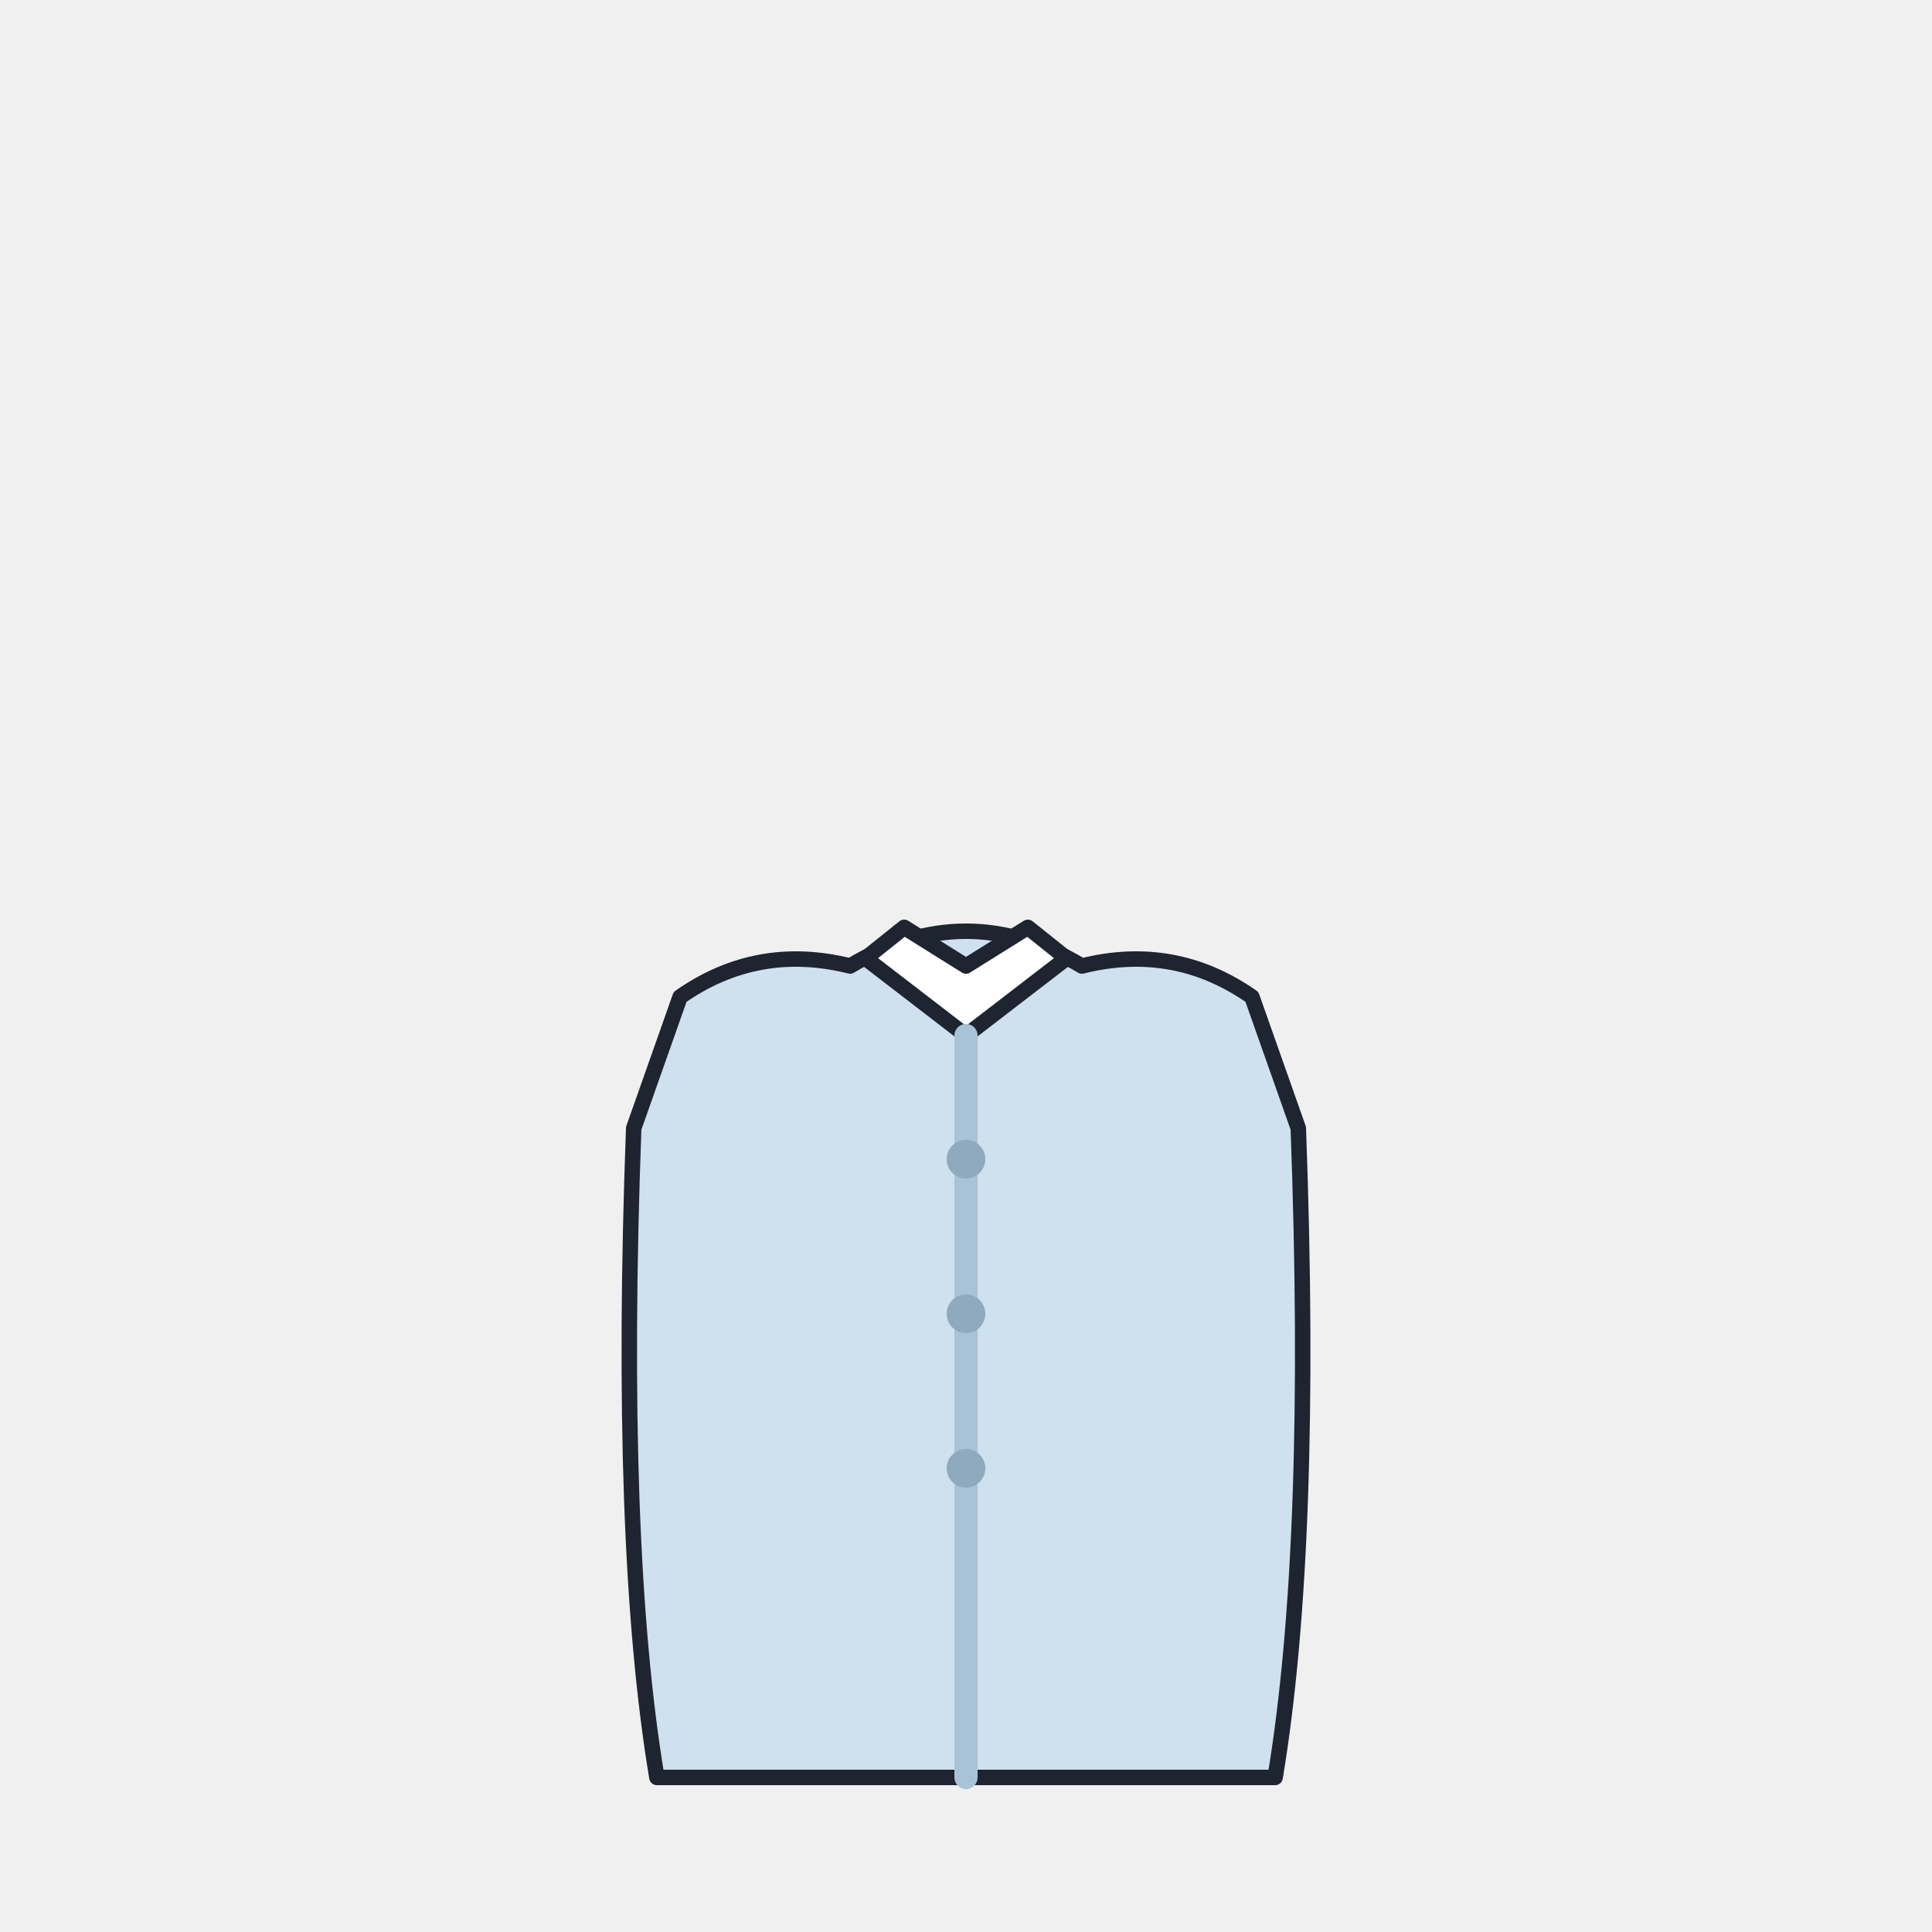
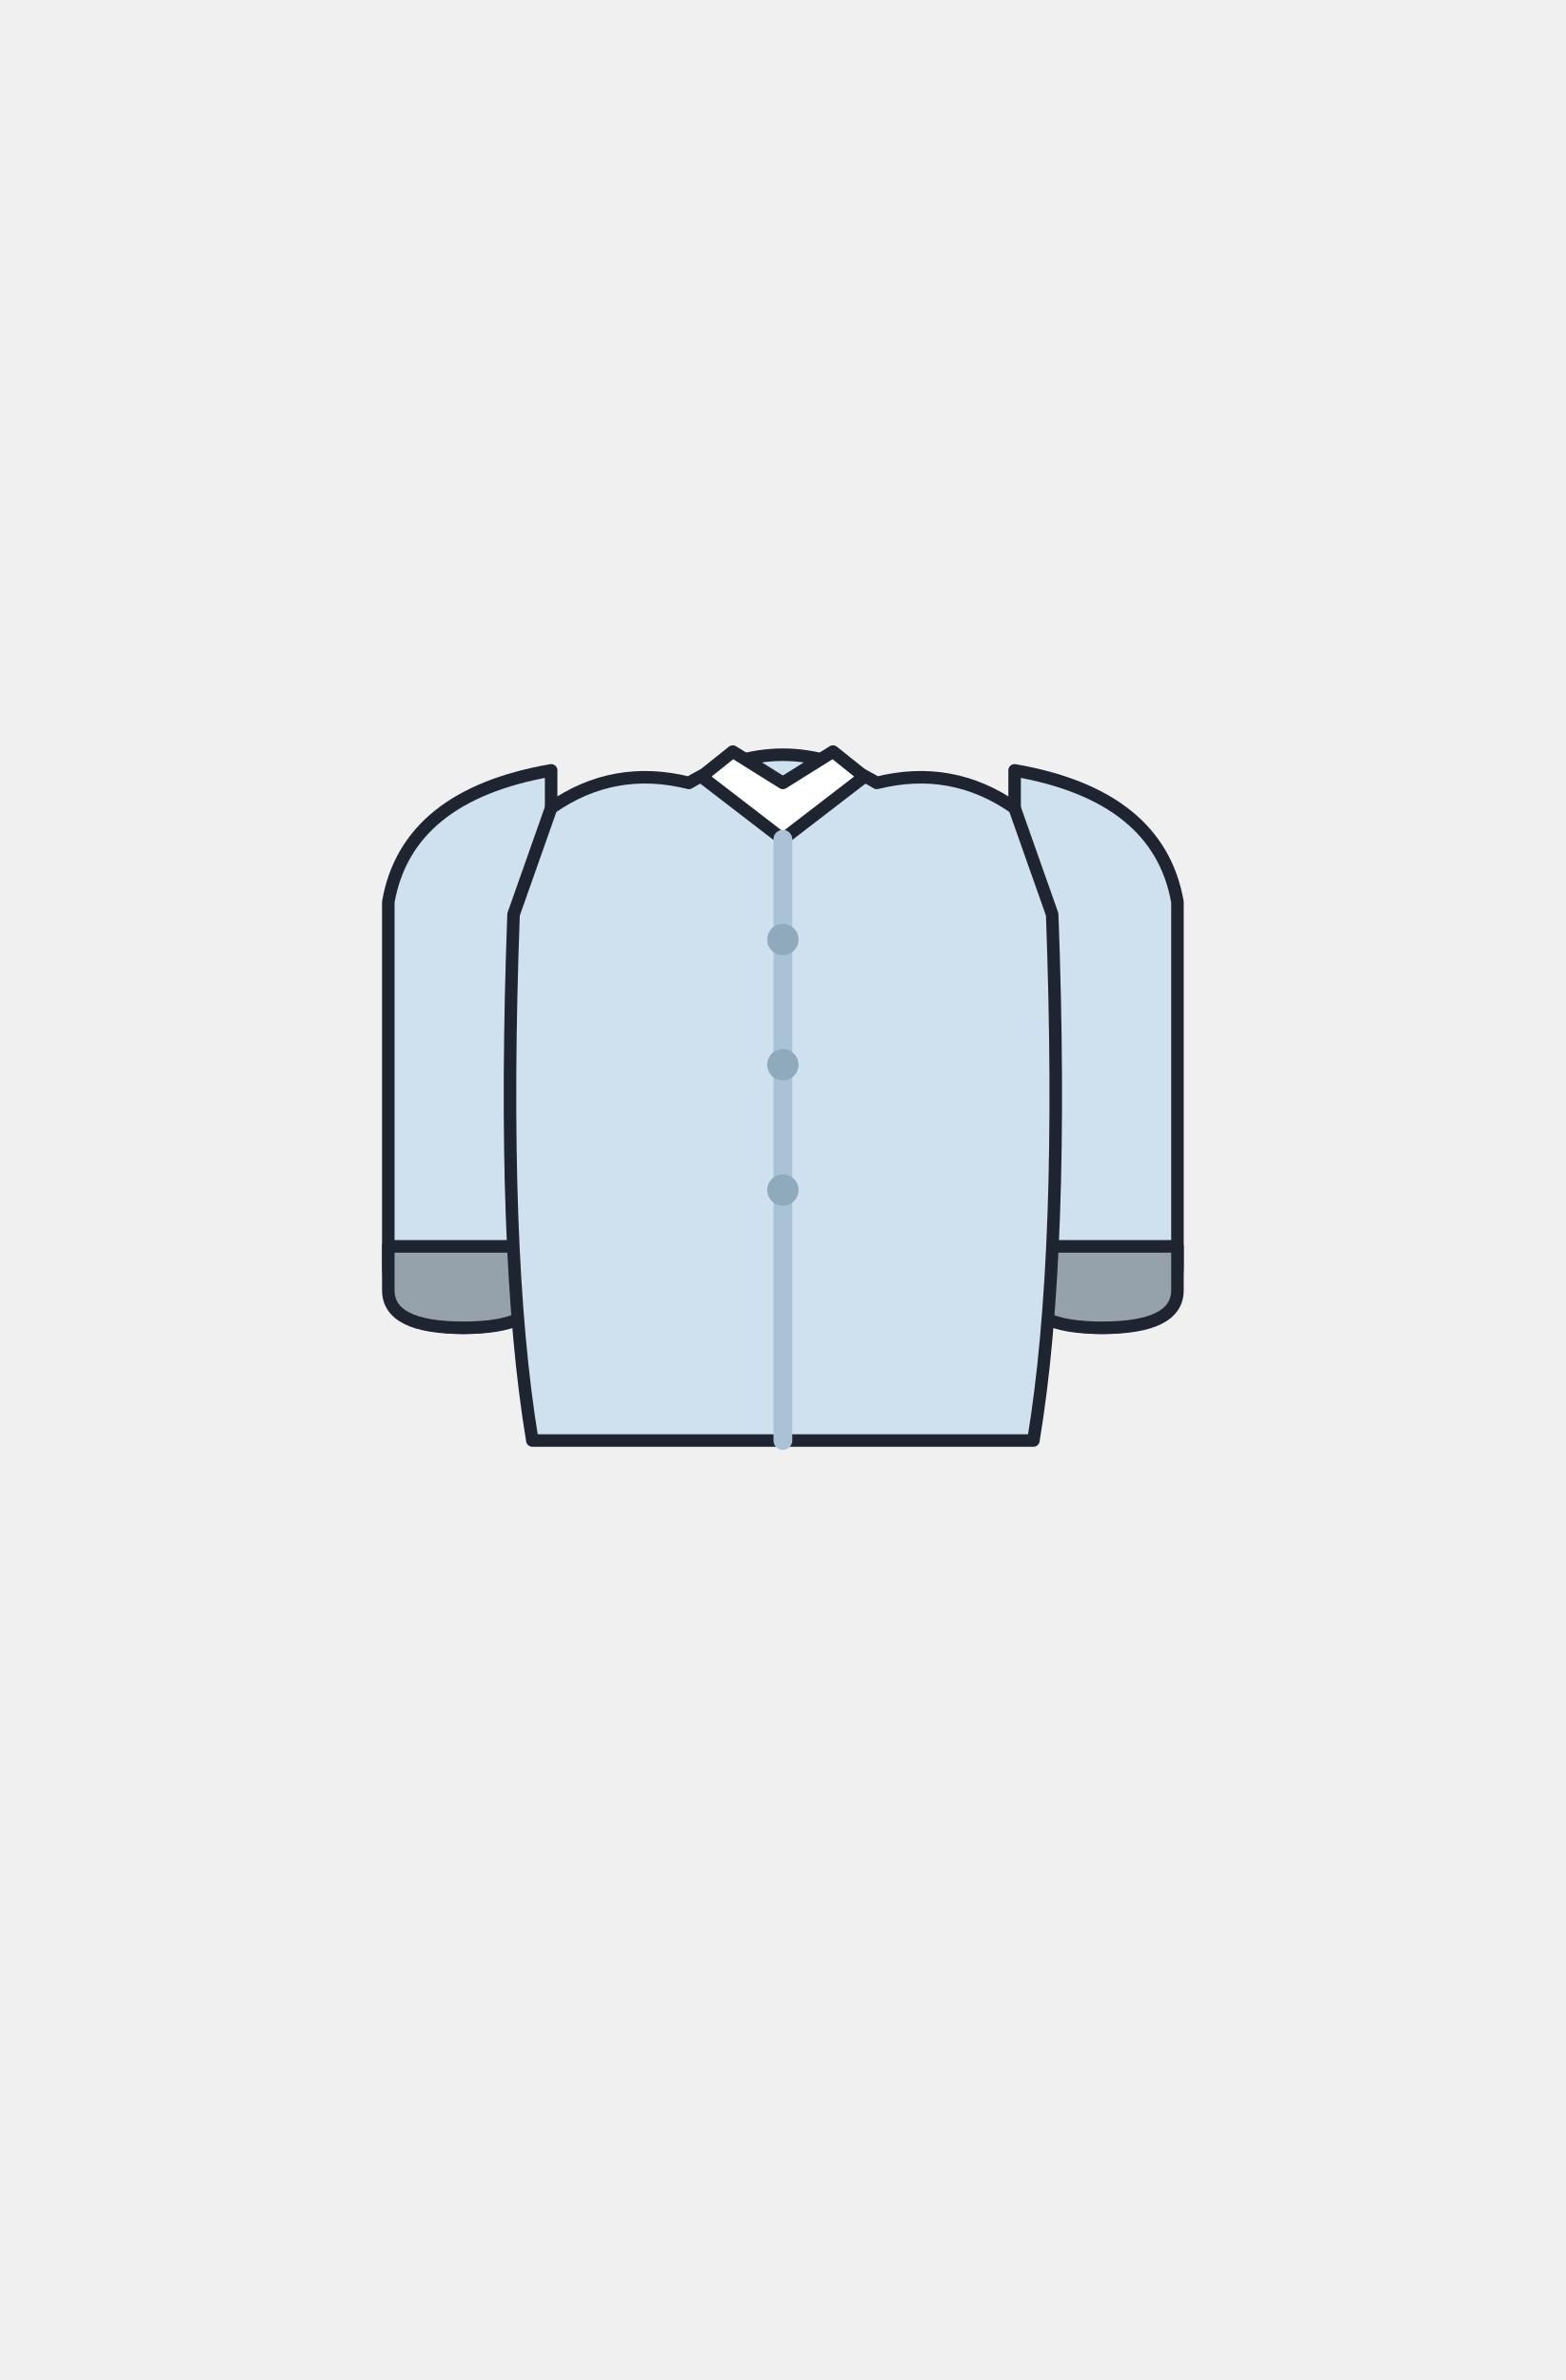
- <svg xmlns="http://www.w3.org/2000/svg" viewBox="0 0 500 500" width="500" height="500">
+ <svg xmlns="http://www.w3.org/2000/svg" viewBox="0 0 500 760" width="500" height="760">
  <defs>
    <linearGradient id="skinGrad" x1="0" y1="0" x2="0" y2="1">
      <stop offset="0" stop-color="#969696" />
      <stop offset="1" stop-color="#767676" />
    </linearGradient>
    <linearGradient id="hairGrad" x1="0" y1="0" x2="0" y2="1">
      <stop offset="0" stop-color="#5c5c5c" />
      <stop offset="1" stop-color="#3c3c3c" />
    </linearGradient>
    <linearGradient id="wallGrad" x1="0" y1="0" x2="0" y2="1">
      <stop offset="0" stop-color="#a6abb5" />
      <stop offset="1" stop-color="#898e99" />
    </linearGradient>
    <linearGradient id="floorGrad" x1="0" y1="0" x2="0" y2="1">
      <stop offset="0" stop-color="#5f5f5f" />
      <stop offset="1" stop-color="#424242" />
    </linearGradient>
    <linearGradient id="glassGrad" x1="0" y1="0" x2="1" y2="1">
      <stop offset="0" stop-color="#ddeaf7" />
      <stop offset="1" stop-color="#a9c6e0" />
    </linearGradient>
    <linearGradient id="woodGrad" x1="0" y1="0" x2="0" y2="1">
      <stop offset="0" stop-color="#b98d60" />
      <stop offset="1" stop-color="#8a6238" />
    </linearGradient>
    <linearGradient id="steelGrad" x1="0" y1="0" x2="0" y2="1">
      <stop offset="0" stop-color="#8b93a3" />
      <stop offset="1" stop-color="#5d6672" />
    </linearGradient>
  </defs>
  <g stroke="#1e2430" stroke-width="4" stroke-linejoin="round" stroke-linecap="round">
+     <path d="M176 246 Q130 254 124 288 L124 404 Q124 424 148 424 Q172 424 172 404 L176 300 Z" fill="#cfe0ee" />
+     <path d="M324 246 Q370 254 376 288 L376 404 Q376 424 352 424 Q328 424 328 404 L324 300 Z" fill="#cfe0ee" />
+     <path d="M124 398 L172 398 L172 412 Q172 424 148 424 Q124 424 124 412 Z" fill="#95a1ab" />
+     <path d="M328 398 L376 398 L376 412 Q376 424 352 424 Q328 424 328 412 Z" fill="#95a1ab" />
    <path d="M176 258 L164 292 Q160 400 170 460 L330 460 Q340 400 336 292 L324 258 Q304 244 280 250 Q250 232 220 250 Q196 244 176 258 Z" fill="#cfe0ee" />
    <path d="M224 248 L250 268 L276 248 L266 240 L250 250 L234 240 Z" fill="#ffffff" />
    <path d="M250 268 L250 460" stroke="#a9c2d6" stroke-width="6" />
    <circle cx="250" cy="300" r="5" fill="#8fa9bd" stroke="none" />
    <circle cx="250" cy="340" r="5" fill="#8fa9bd" stroke="none" />
    <circle cx="250" cy="380" r="5" fill="#8fa9bd" stroke="none" />
  </g>
</svg>
